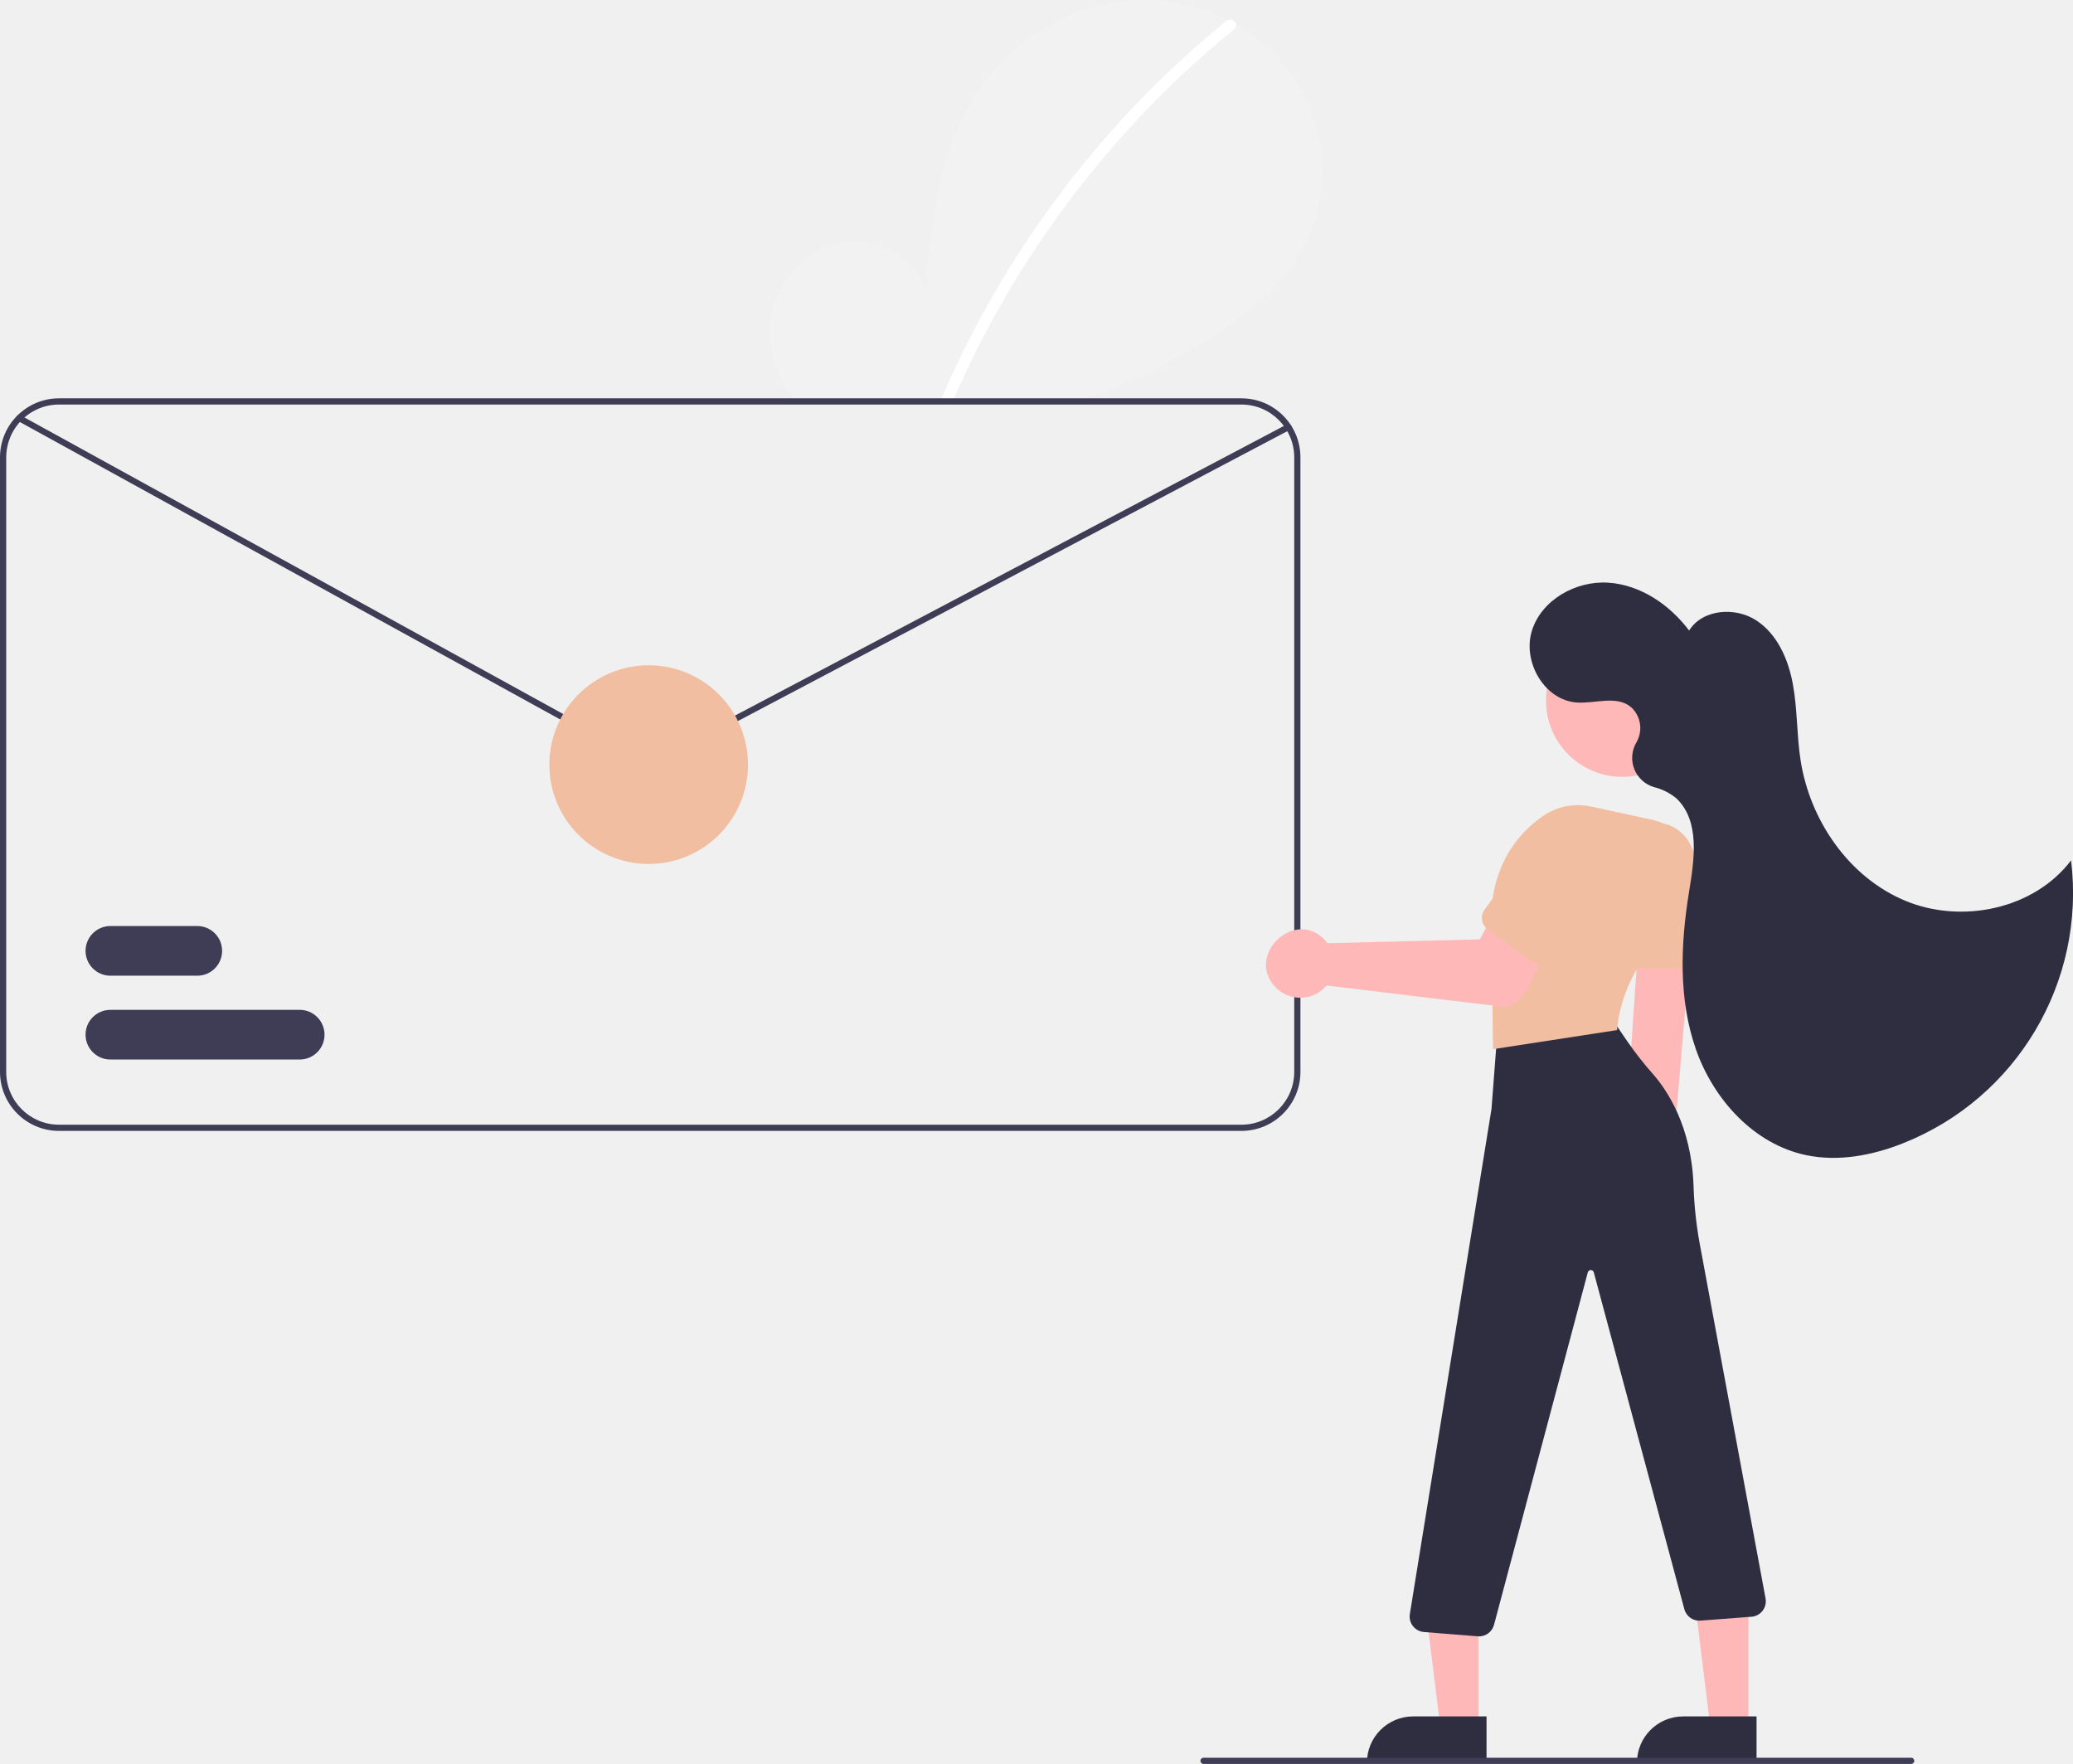
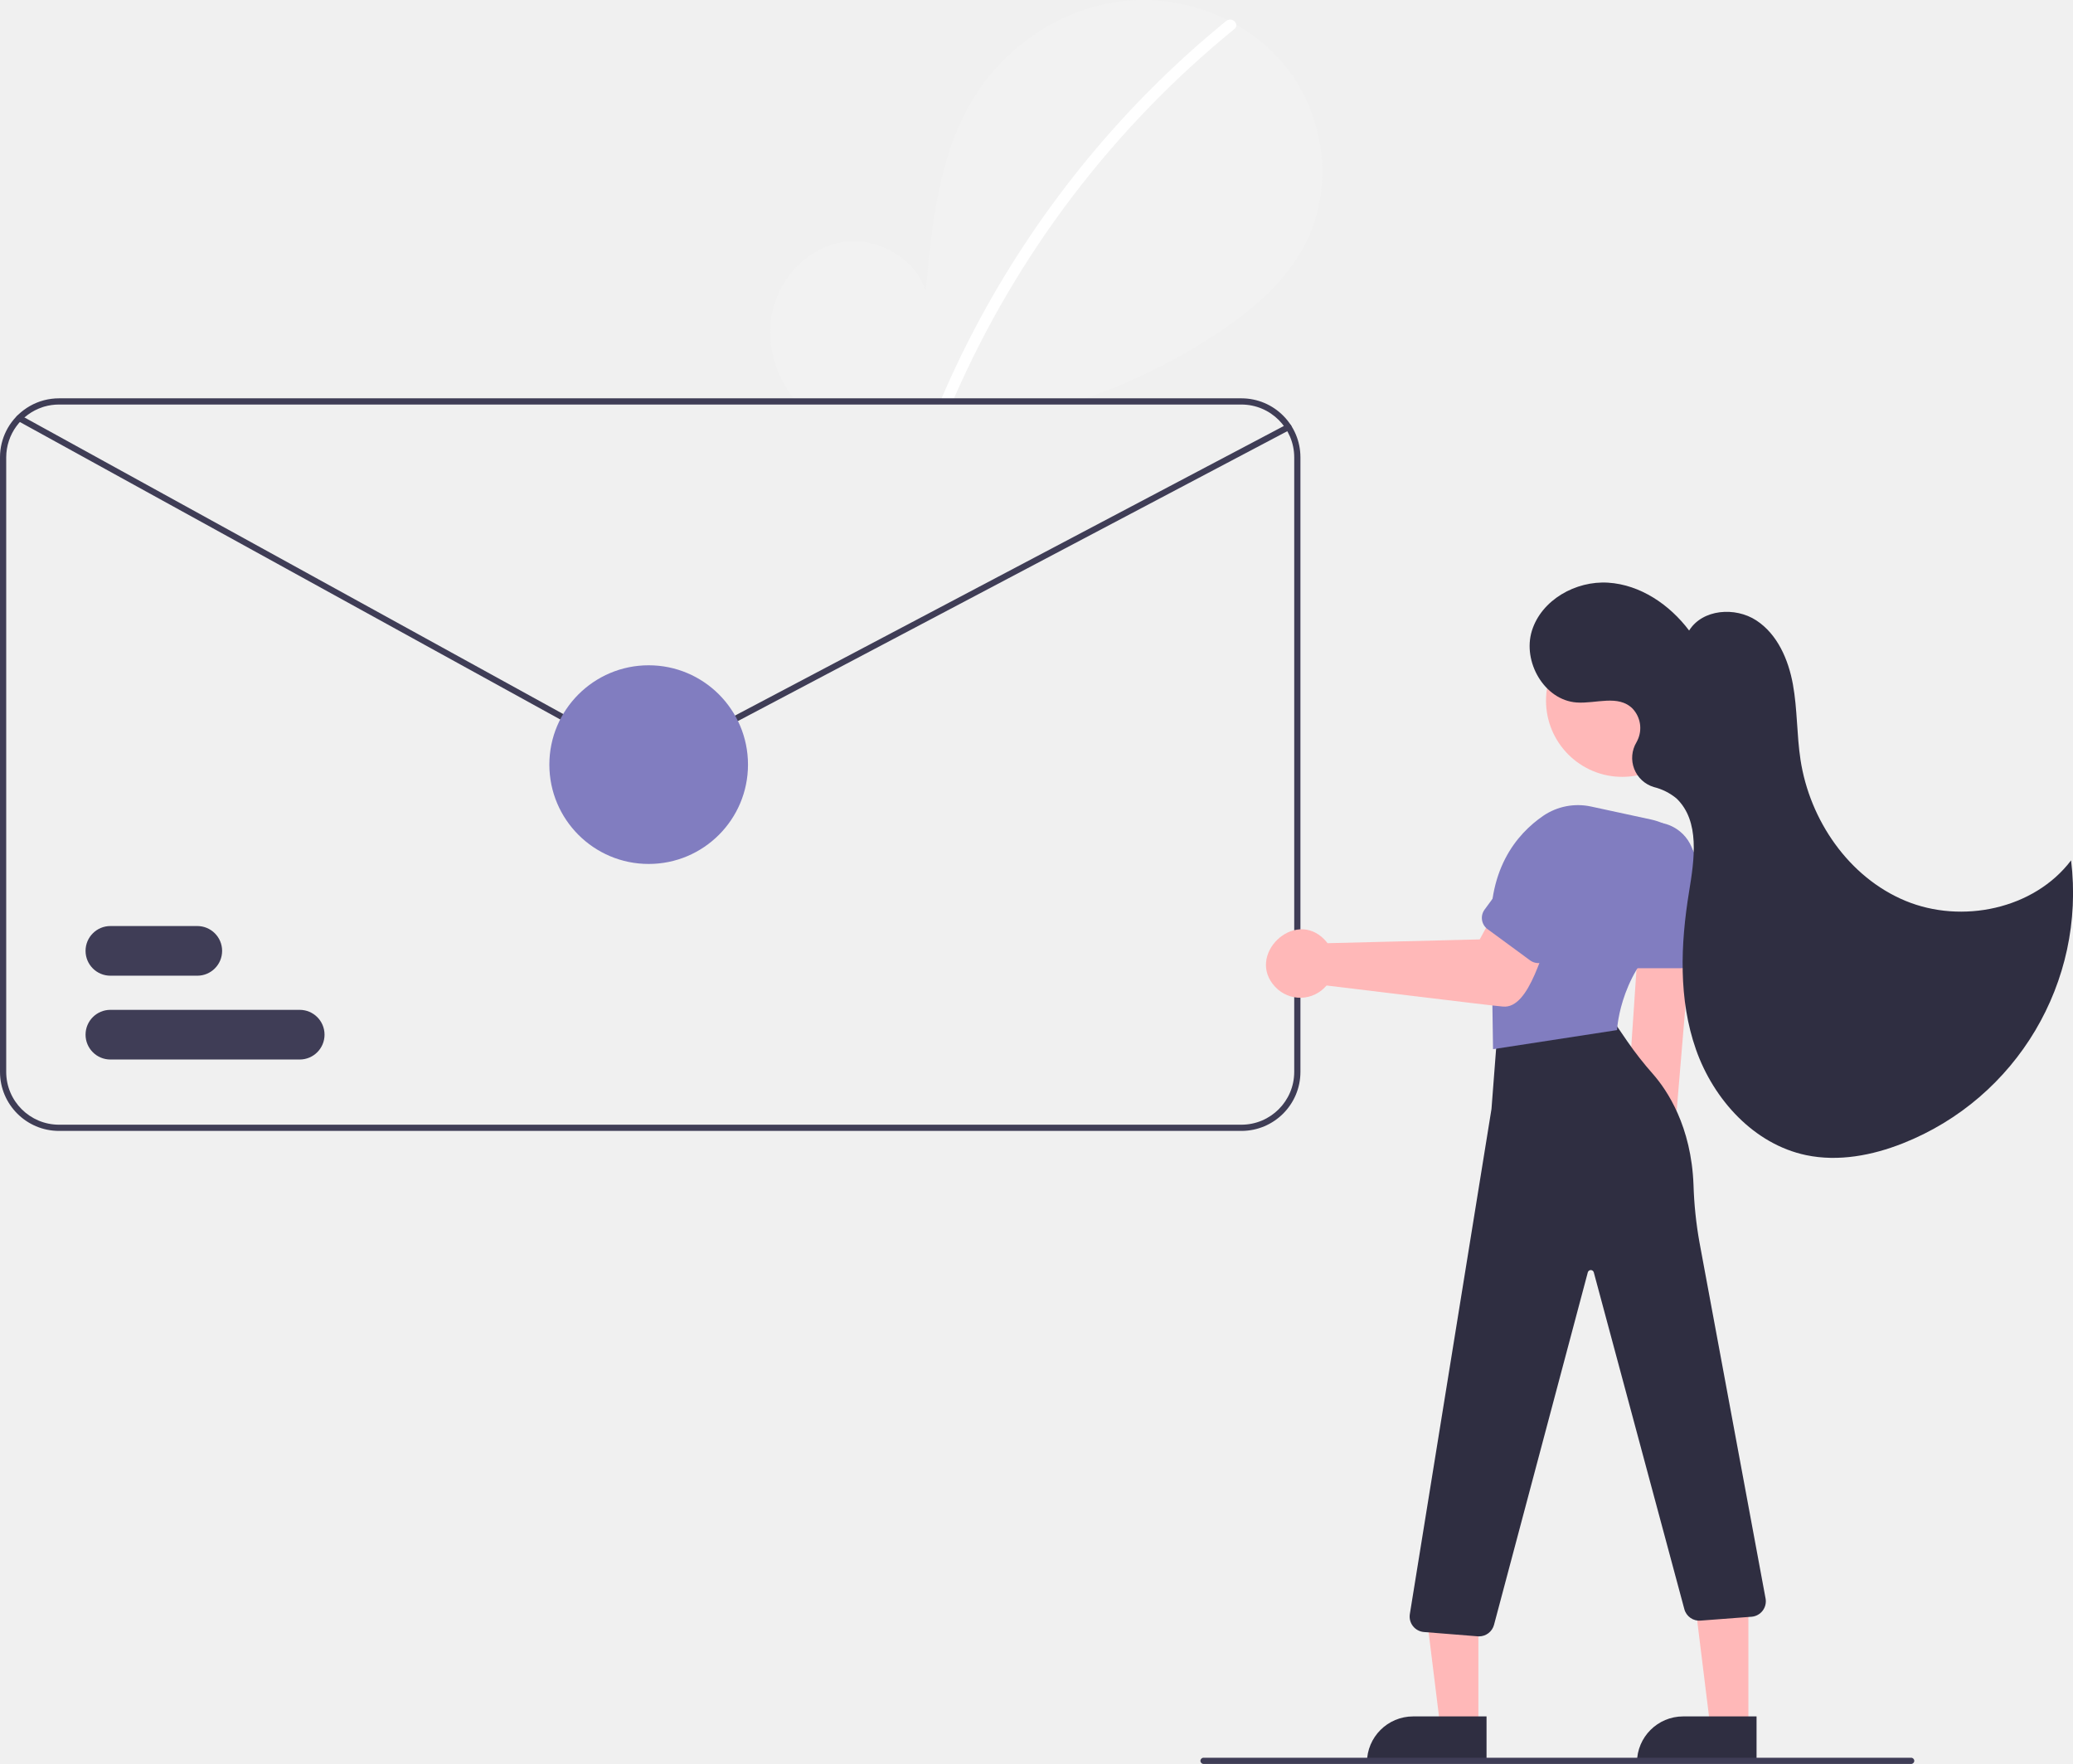
- <svg xmlns="http://www.w3.org/2000/svg" id="ec6b267a-e011-44b0-9dbe-8fd8b83e3af1" data-name="Layer 1" width="667.923" height="568.25" viewBox="0 0 667.923 568.25">
+ <svg xmlns="http://www.w3.org/2000/svg" data-name="Layer 1" width="667.923" height="568.25" viewBox="0 0 667.923 568.25">
  <path d="M687.178,243.295c-6.31,13.07-17.92,22.8-30.08,30.72a190.204,190.204,0,0,1-41.3,20.18c-2,.7-4.02,1.37-6.04,2h-86.48c-.56-.64-1.1-1.31-1.62-2-5.43-7.18-8.34-16.27-7.25-25.18,1.43-11.68,10.3-22.42,21.81-24.91,11.51-2.48,24.63,4.39,28.12,15.63,1.93-21.67,4.15-44.25,15.67-62.71,10.43-16.71,28.51-28.67,48.09-30.81a60.56,60.56,0,0,1,33.48,6.13c.95.48,1.89.98,2.81,1.5a56.017,56.017,0,0,1,16.14,13.77C692.738,203.075,695.729,225.545,687.178,243.295Z" transform="translate(-266.0386 -165.875)" fill="#f2f2f2" />
  <path d="M664.388,173.845a1.522,1.522,0,0,1-.62,1.37,316.963,316.963,0,0,0-90.35,118.98c-.3.66-.59,1.33-.87,2h-3.98c.28-.67.56-1.34.85-2q5.685-13.26,12.57-25.98a321.831,321.831,0,0,1,34.9-51.66,317.07,317.07,0,0,1,44.27-43.95,1.923,1.923,0,0,1,.42-.26A2.038,2.038,0,0,1,664.388,173.845Z" transform="translate(-266.0386 -165.875)" fill="#fff" />
  <path d="M666.039,294.195h-381a18.89,18.89,0,0,0-9.36,2.47,18.525,18.525,0,0,0-1.97,1.29,18.964,18.964,0,0,0-7.67,15.24v198a19.017,19.017,0,0,0,19,19h381a19.017,19.017,0,0,0,19-19v-198A19.017,19.017,0,0,0,666.039,294.195Zm17,217a17.024,17.024,0,0,1-17,17h-381a17.024,17.024,0,0,1-17-17v-198a17.095,17.095,0,0,1,11.78-16.18c.14-.04.27-.09.41-.13a16.996,16.996,0,0,1,4.81-.69h381a17.024,17.024,0,0,1,17,17Z" transform="translate(-266.0386 -165.875)" fill="#3f3d56" />
  <path d="M803.257,552.467a10.743,10.743,0,0,0,1.964-16.355l5.972-71.211-17.105,1.881L789.401,536.091A10.801,10.801,0,0,0,803.257,552.467Z" transform="translate(-266.0386 -165.875)" fill="#ffb8b8" />
  <polygon points="476.337 556.443 464.077 556.442 458.245 509.154 476.339 509.155 476.337 556.443" fill="#ffb8b8" />
  <path d="M455.32,552.939h23.644a0,0,0,0,1,0,0V567.826a0,0,0,0,1,0,0H440.433a0,0,0,0,1,0,0v0A14.887,14.887,0,0,1,455.32,552.939Z" fill="#2f2e41" />
  <polygon points="563.337 556.443 551.077 556.442 545.245 509.154 563.339 509.155 563.337 556.443" fill="#ffb8b8" />
  <path d="M542.32,552.939h23.644a0,0,0,0,1,0,0V567.826a0,0,0,0,1,0,0H527.433a0,0,0,0,1,0,0v0A14.887,14.887,0,0,1,542.32,552.939Z" fill="#2f2e41" />
  <path d="M742.582,693.03c-.133,0-.266-.006-.401-.017l-17.352-1.389a5,5,0,0,1-4.538-5.782l26.308-162.72,1.762-22.951a4.972,4.972,0,0,1,3.916-4.501l26.461-5.788a4.968,4.968,0,0,1,5.195,2.061l6.452,9.431a110.399,110.399,0,0,0,8.245,10.509c4.578,5.214,12.362,16.79,13.06,35.735a126.609,126.609,0,0,0,1.934,18.554l21.303,114.761a4.998,4.998,0,0,1-4.439,5.765l-16.448,1.246a4.979,4.979,0,0,1-5.302-3.68l-29.177-108.501a1.0 1,0,0,0-1.932.003L747.412,689.316A5.005,5.005,0,0,1,742.582,693.03Z" transform="translate(-266.0386 -165.875)" fill="#2f2e41" />
  <circle cx="522.687" cy="225.703" r="24.561" fill="#ffb8b8" />
-   <path d="M747.096,503.864l-.508-35.074c-1.871-22.433,8.064-34.211,16.728-40.136a19.919,19.919,0,0,1,15.403-2.948l19.33,4.179a20.372,20.372,0,0,1,13.055,9.297,19.021,19.021,0,0,1,2.172,15.008,20.597,20.597,0,0,1-8.4,11.502C788.267,477.416,787.097,497.11,787.087,497.308l-.02.407Z" transform="translate(-266.0386 -165.875)" fill="#f2bea1" />
-   <path d="M807.588,477.783h-17a4.505,4.505,0,0,1-4.5-4.5v-29.5a13,13,0,1,1,26,0v29.5A4.505,4.505,0,0,1,807.588,477.783Z" transform="translate(-266.0386 -165.875)" fill="#f2bea1" />
+   <path d="M747.096,503.864l-.508-35.074c-1.871-22.433,8.064-34.211,16.728-40.136a19.919,19.919,0,0,1,15.403-2.948l19.33,4.179a20.372,20.372,0,0,1,13.055,9.297,19.021,19.021,0,0,1,2.172,15.008,20.597,20.597,0,0,1-8.4,11.502C788.267,477.416,787.097,497.11,787.087,497.308l-.02.407Z" transform="translate(-266.0386 -165.875)" fill="#817dc0" />
+   <path d="M807.588,477.783h-17a4.505,4.505,0,0,1-4.5-4.5v-29.5a13,13,0,1,1,26,0v29.5A4.505,4.505,0,0,1,807.588,477.783Z" transform="translate(-266.0386 -165.875)" fill="#817dc0" />
  <path d="M693.449,483.356a11.036,11.036,0,0,1-16.497.477c-9.686-10.159,6.148-25.413,15.871-15.232h0a10.678,10.678,0,0,1,.952,1.12l49.028-1.219,5.852-10.703,17.985,6.983c-3.453,5.355-7.417,26.37-16.448,25.347C749.009,490.161,694.66,483.442,693.449,483.356Z" transform="translate(-266.0386 -165.875)" fill="#ffb8b8" />
-   <path d="M759.037,475.257l-13.705-10.058a4.505,4.505,0,0,1-.965-6.29l17.454-23.783a13,13,0,1,1,20.961,15.383L765.327,474.292A4.505,4.505,0,0,1,759.037,475.257Z" transform="translate(-266.0386 -165.875)" fill="#f2bea1" />
+   <path d="M759.037,475.257l-13.705-10.058a4.505,4.505,0,0,1-.965-6.29l17.454-23.783a13,13,0,1,1,20.961,15.383L765.327,474.292A4.505,4.505,0,0,1,759.037,475.257Z" transform="translate(-266.0386 -165.875)" fill="#817dc0" />
  <path d="M793.645,404.344a9.111,9.111,0,0,0-1.56-10.159c-4.621-4.659-11.84-1.551-18.084-2.008-10.401-.76-17.485-13.163-14.38-23.119s14.142-16.134,24.551-15.479,19.832,7.094,26.105,15.425c4.294-6.911,14.843-7.717,21.652-3.262s10.331,12.596,11.787,20.601,1.218,16.231,2.444,24.275c2.972,19.497,15.555,37.857,33.763,45.436s41.508,2.708,53.42-13.011a86.77,86.77,0,0,1-54.201,91.154c-9.867,3.905-20.763,5.979-31.15,3.808-16.77-3.504-29.814-17.846-35.498-34.008s-5.004-33.895-2.243-50.803c1.7-10.414,3.584-22.748-4.012-30.073a18.243,18.243,0,0,0-7.335-3.698A9.802,9.802,0,0,1,793.313,405Q793.498,404.673,793.645,404.344Z" transform="translate(-266.0386 -165.875)" fill="#2f2e41" />
  <path d="M881.818,734.125h-228a1,1,0,0,1,0-2h228a1,1,0,1,1,0,2Z" transform="translate(-266.0386 -165.875)" fill="#3f3d56" />
  <path d="M475.122,412.111a8.987,8.987,0,0,1-4.339-1.119L271.74,301.439a1.0 1,0,0,1,.964-1.752L471.748,409.24a6.982,6.982,0,0,0,6.641.059L680.709,302.569a1.0 1,0,1,1,.933,1.769L479.322,411.067A8.992,8.992,0,0,1,475.122,412.111Z" transform="translate(-266.0386 -165.875)" fill="#3f3d56" />
  <path d="M329.605,480.195h-28a8,8,0,0,1,0-16h28a8,8,0,0,1,0,16Z" transform="translate(-266.0386 -165.875)" fill="#3f3d56" />
  <path d="M362.605,507.195h-61a8,8,0,0,1,0-16h61a8,8,0,0,1,0,16Z" transform="translate(-266.0386 -165.875)" fill="#3f3d56" />
-   <circle cx="209.004" cy="246.32" r="32" fill="#f2bea1" />
+   <circle cx="209.004" cy="246.32" r="32" fill="#817dc0" />
</svg>
